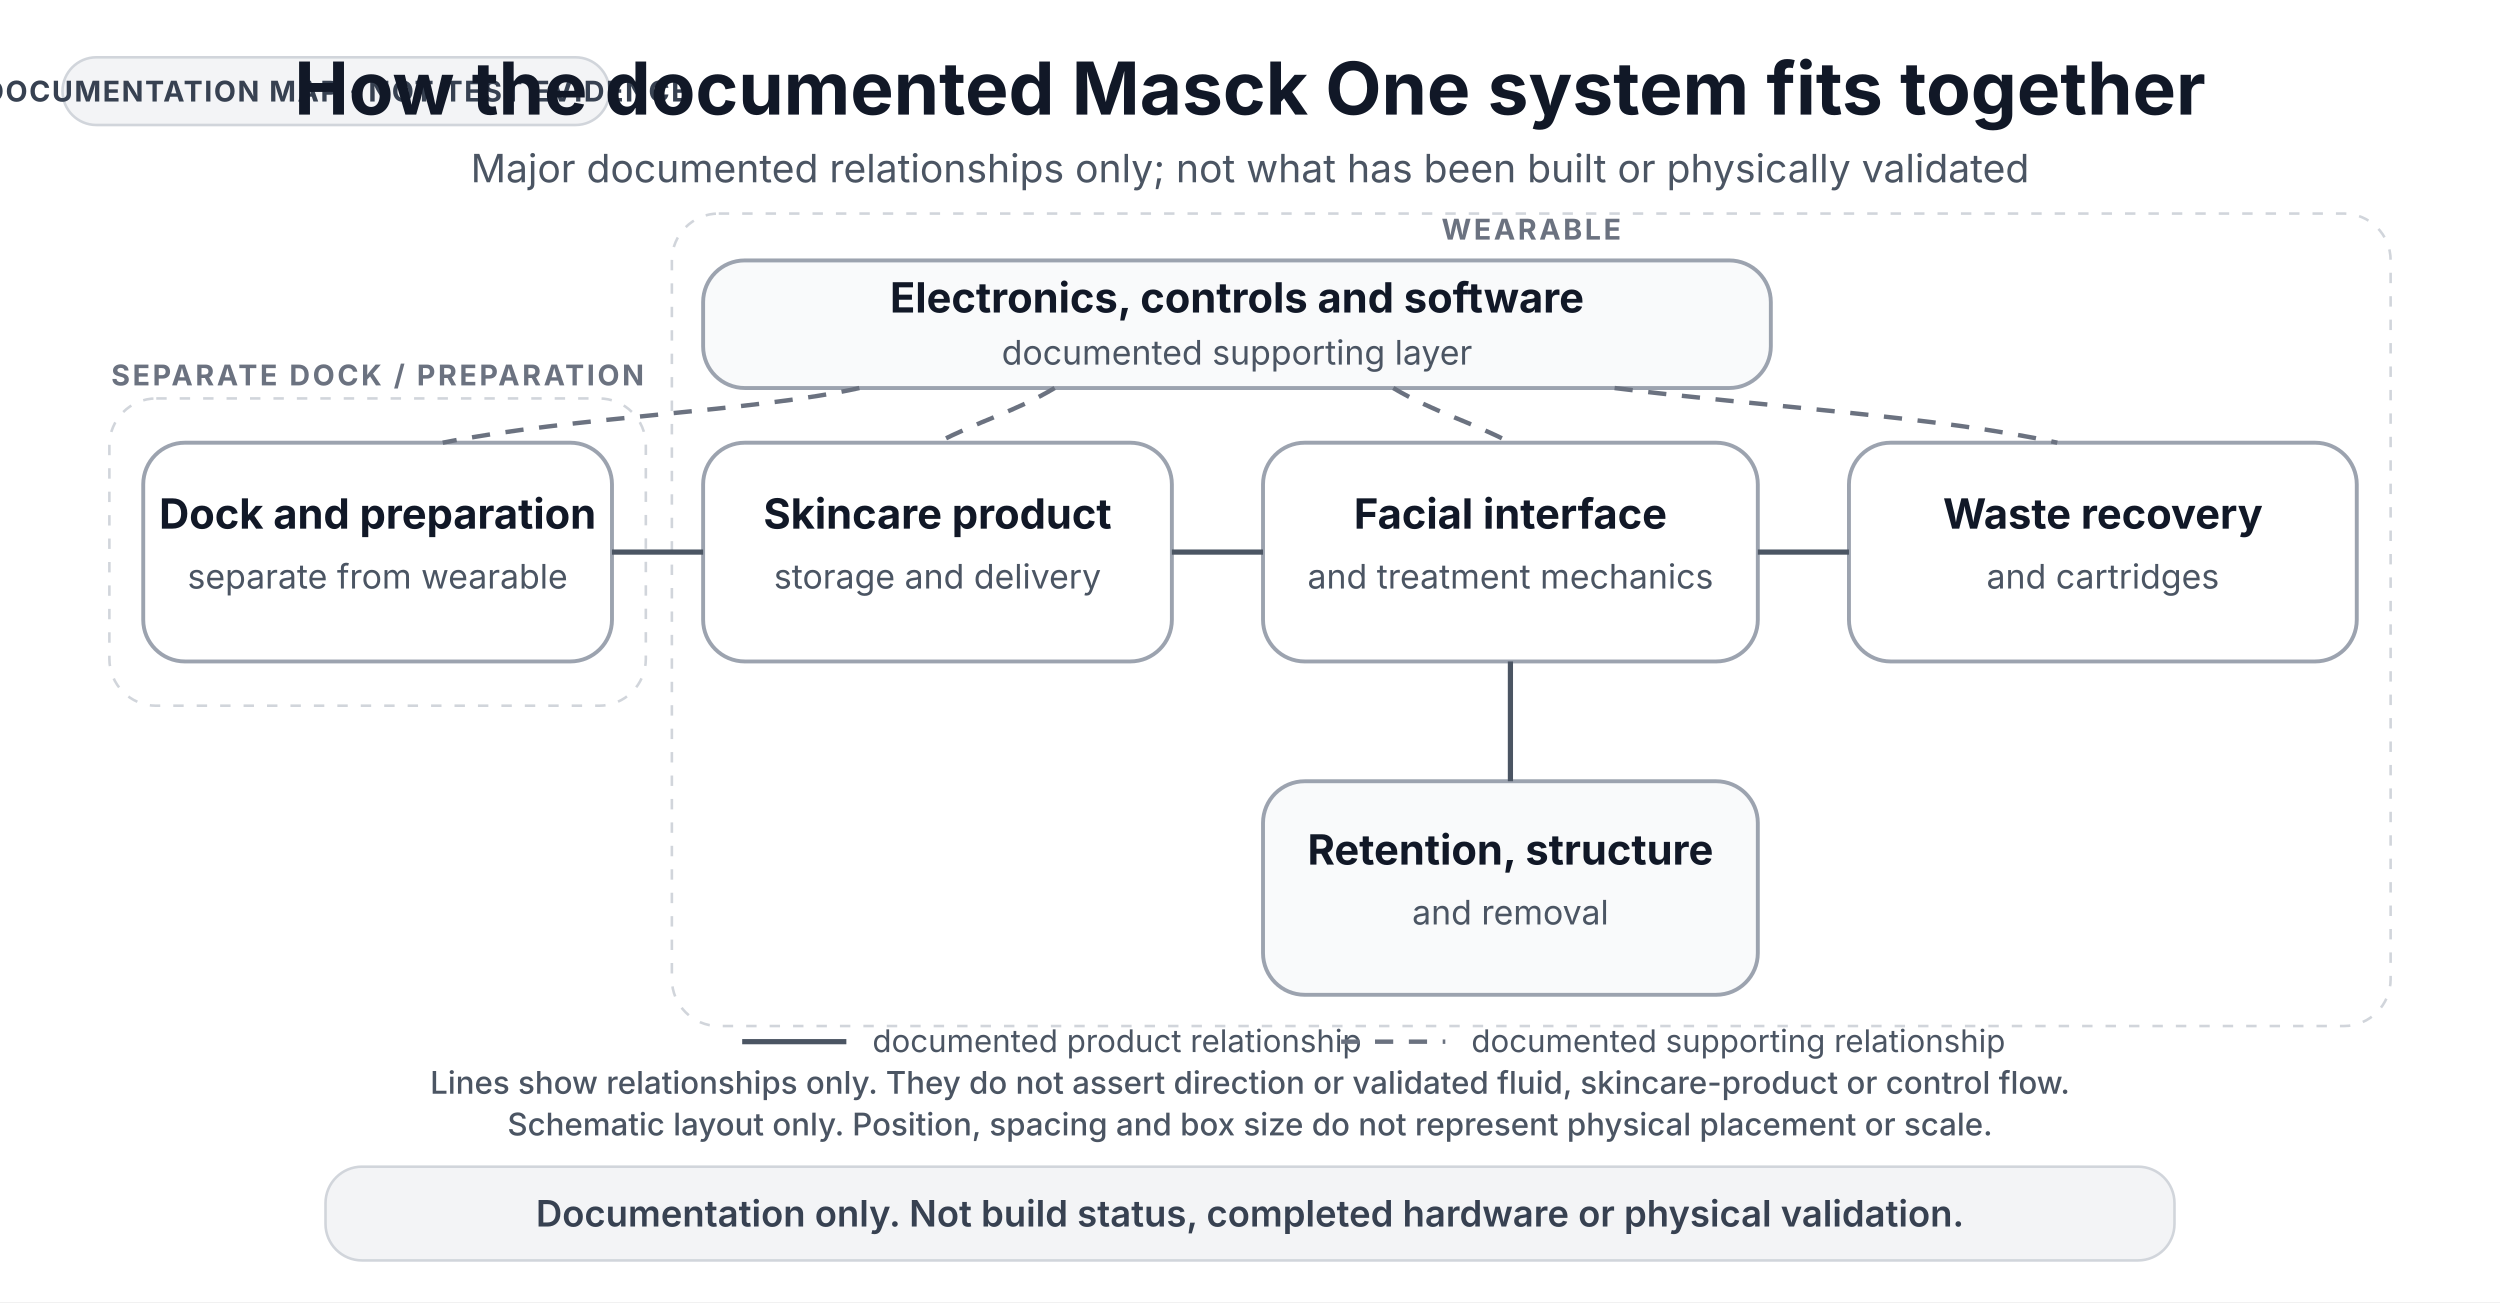
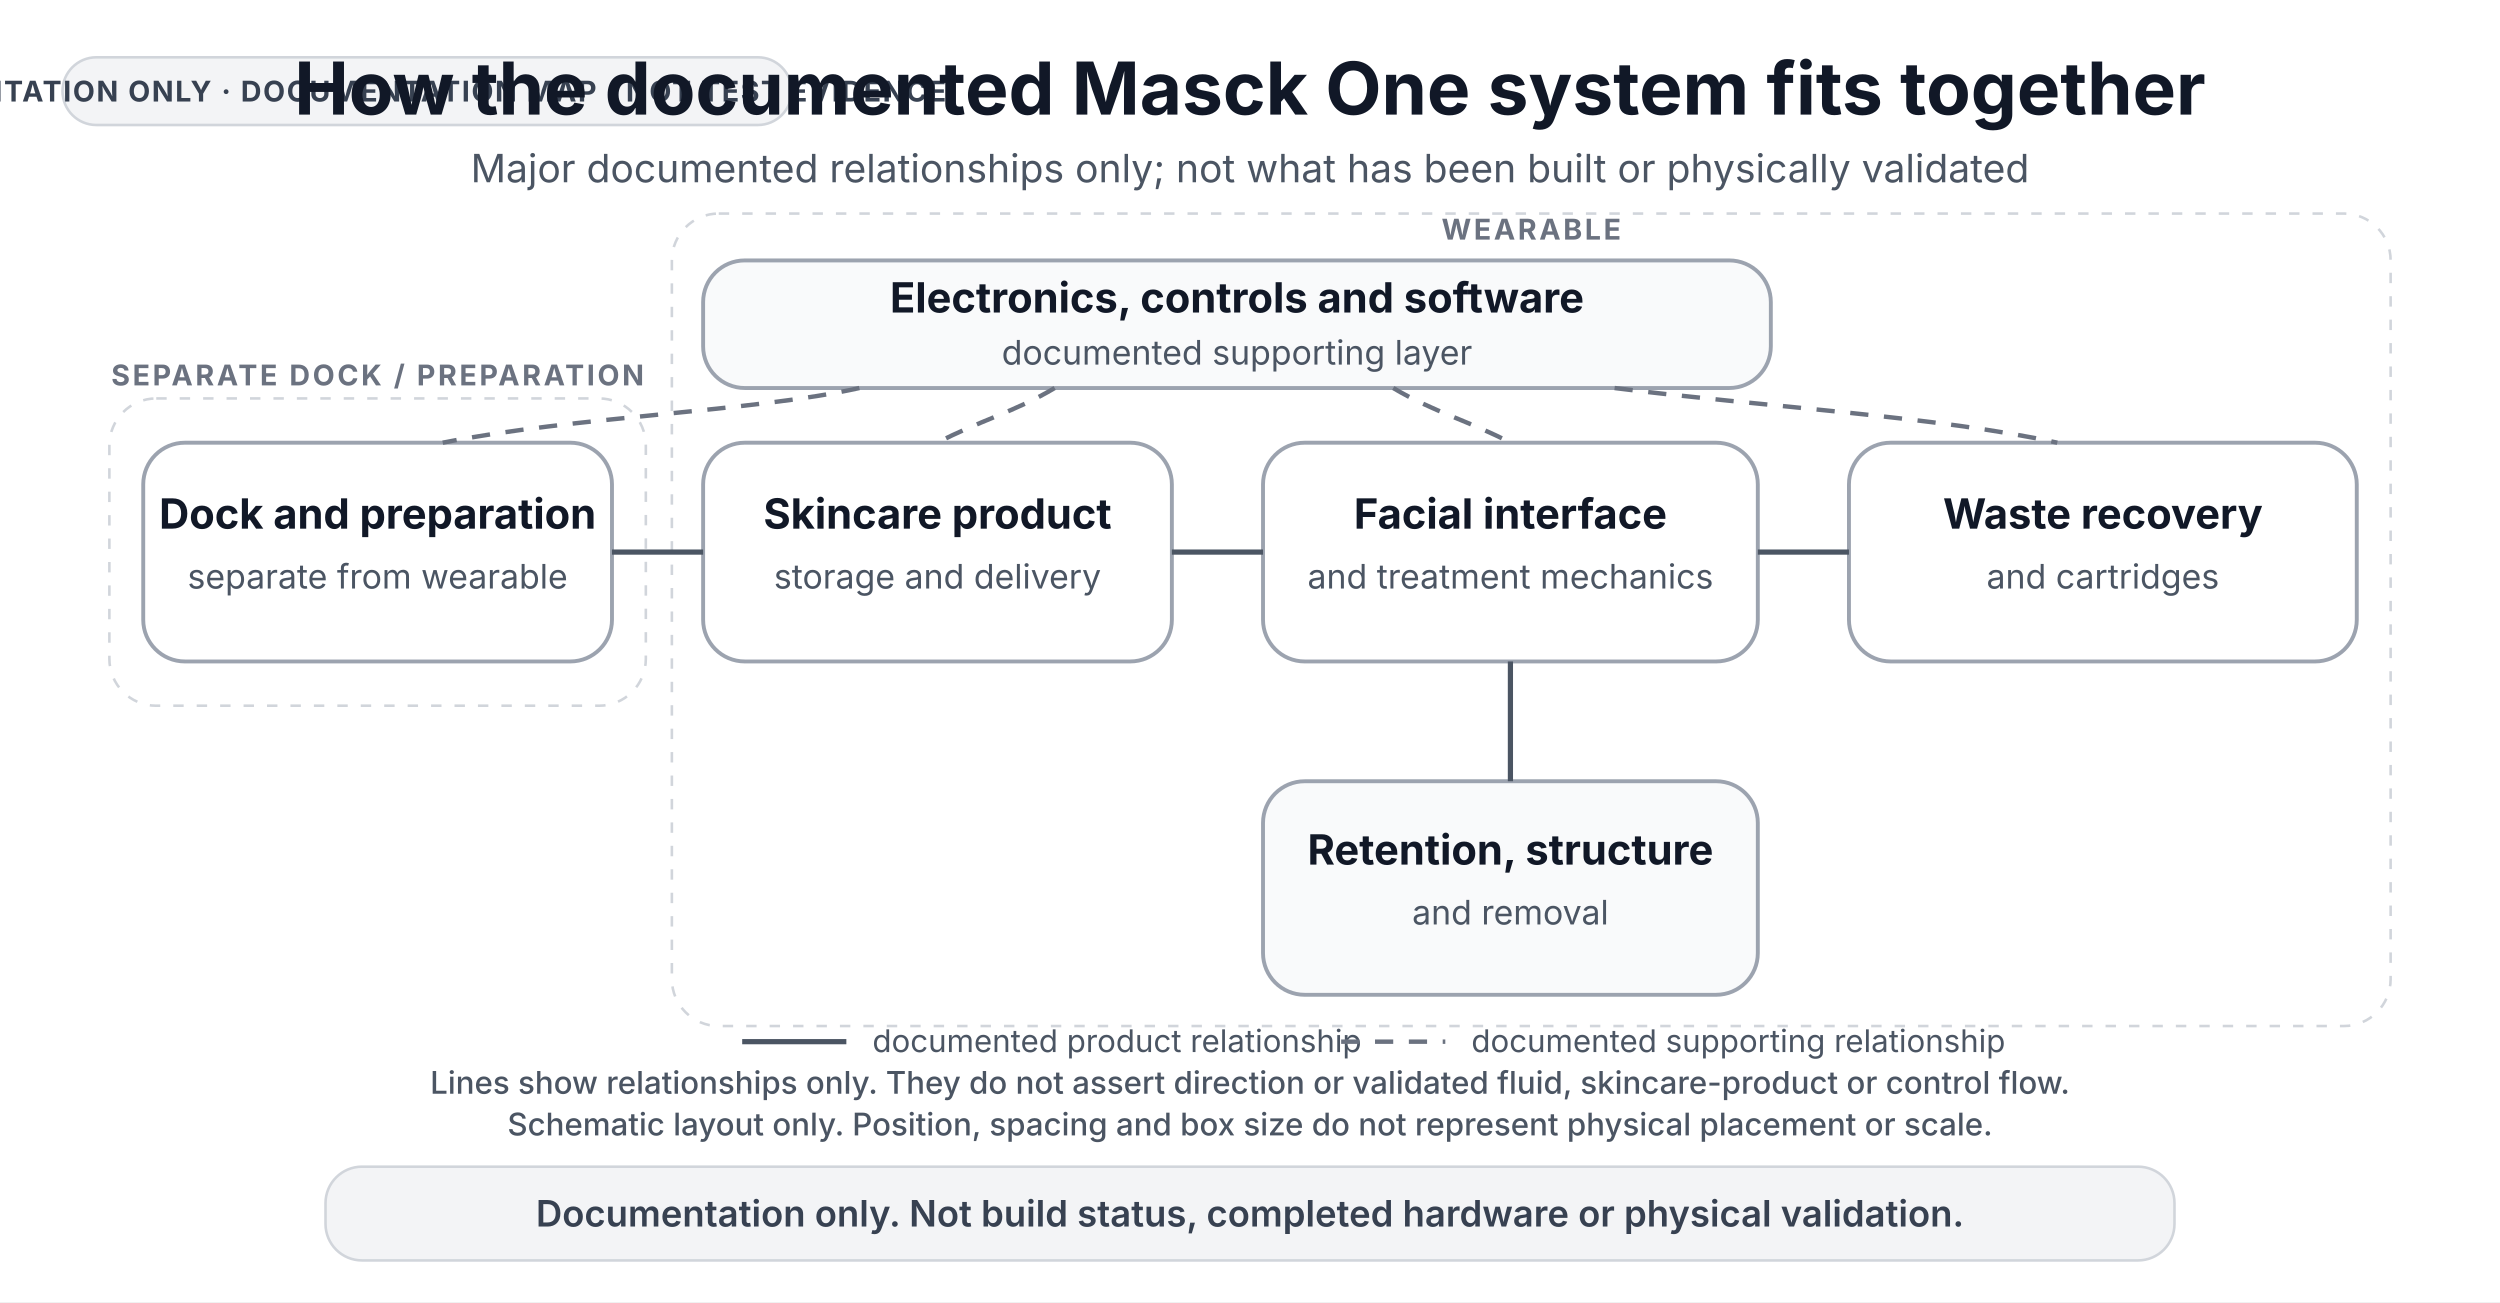
<svg xmlns="http://www.w3.org/2000/svg" width="960" height="500" viewBox="0 0 960 500" role="img" aria-labelledby="title desc">
  <defs>
    <style>
      .title { font: 700 28px system-ui, -apple-system, BlinkMacSystemFont, 'Segoe UI', sans-serif; fill: #111827; }
      .subtitle { font: 400 15px system-ui, -apple-system, BlinkMacSystemFont, 'Segoe UI', sans-serif; fill: #4b5563; }
      .badge { font: 700 11px system-ui, -apple-system, BlinkMacSystemFont, 'Segoe UI', sans-serif; fill: #374151; text-anchor: middle; letter-spacing: 0.6px; }
      .zone { font: 700 11px system-ui, -apple-system, BlinkMacSystemFont, 'Segoe UI', sans-serif; fill: #6b7280; text-anchor: middle; letter-spacing: 1px; }
      .node-title { font: 650 16px system-ui, -apple-system, BlinkMacSystemFont, 'Segoe UI', sans-serif; fill: #111827; text-anchor: middle; }
      .node-sub { font: 400 13px system-ui, -apple-system, BlinkMacSystemFont, 'Segoe UI', sans-serif; fill: #4b5563; text-anchor: middle; }
      .legend { font: 400 12px system-ui, -apple-system, BlinkMacSystemFont, 'Segoe UI', sans-serif; fill: #4b5563; }
      .boundary-note { font: 500 12px system-ui, -apple-system, BlinkMacSystemFont, 'Segoe UI', sans-serif; fill: #4b5563; text-anchor: middle; }
      .footer { font: 600 14px system-ui, -apple-system, BlinkMacSystemFont, 'Segoe UI', sans-serif; fill: #374151; text-anchor: middle; }
      .box { fill: #ffffff; stroke: #9ca3af; stroke-width: 1.5; rx: 16; }
      .support { fill: #f9fafb; stroke: #9ca3af; stroke-width: 1.5; rx: 16; }
      .zone-box { fill: none; stroke: #d1d5db; stroke-width: 1; stroke-dasharray: 4 5; rx: 18; }
      .relationship { fill: none; stroke: #4b5563; stroke-width: 2; }
      .support-relationship { fill: none; stroke: #6b7280; stroke-width: 1.7; stroke-dasharray: 7 6; }
      .legend-solid { fill: none; stroke: #4b5563; stroke-width: 2; }
      .legend-dashed { fill: none; stroke: #6b7280; stroke-width: 1.7; stroke-dasharray: 7 6; }
    </style>
  </defs>
  <rect width="960" height="500" fill="#ffffff" />
-   <rect x="24" y="22" width="210" height="26" rx="13" fill="#f3f4f6" stroke="#d1d5db" />
-   <text x="129" y="39" class="badge">DOCUMENTATION MAP · NOT TEST EVIDENCE</text>
+   <rect x="24" y="22" width="280" height="26" rx="13" fill="#f3f4f6" stroke="#d1d5db" />
+   <text x="164" y="39" class="badge">ORIENTATION ONLY · DOCUMENTATION MAP · NOT TEST EVIDENCE</text>
  <text x="480" y="44" class="title" text-anchor="middle">How the documented Masck One system fits together</text>
  <text x="480" y="70" class="subtitle" text-anchor="middle">Major documented relationships only; not what has been built or physically validated</text>
  <rect x="42" y="153" width="206" height="118" class="zone-box" />
  <text x="145" y="148" class="zone">SEPARATE DOCK / PREPARATION</text>
  <rect x="258" y="82" width="660" height="312" class="zone-box" />
  <text x="588" y="92" class="zone">WEARABLE</text>
  <rect x="55" y="170" width="180" height="84" class="box" />
  <text x="145" y="203" class="node-title">Dock and preparation</text>
  <text x="145" y="226" class="node-sub">separate from wearable</text>
  <rect x="270" y="170" width="180" height="84" class="box" />
  <text x="360" y="203" class="node-title">Skincare product</text>
  <text x="360" y="226" class="node-sub">storage and delivery</text>
  <rect x="485" y="170" width="190" height="84" class="box" />
  <text x="580" y="203" class="node-title">Facial interface</text>
  <text x="580" y="226" class="node-sub">and treatment mechanics</text>
  <rect x="710" y="170" width="195" height="84" class="box" />
  <text x="807.5" y="203" class="node-title">Waste recovery</text>
  <text x="807.5" y="226" class="node-sub">and cartridges</text>
  <path d="M235 212 H270" class="relationship" />
  <path d="M450 212 H485" class="relationship" />
  <path d="M675 212 H710" class="relationship" />
  <rect x="485" y="300" width="190" height="82" class="support" />
  <text x="580" y="332" class="node-title">Retention, structure</text>
  <text x="580" y="355" class="node-sub">and removal</text>
  <path d="M580 300 V254" class="relationship" />
  <rect x="270" y="100" width="410" height="49" class="support" />
  <text x="475" y="120" class="node-title">Electronics, controls and software</text>
  <text x="475" y="140" class="node-sub">documented supporting layer</text>
  <path d="M330 149 C290 158 220 160 170 170" class="support-relationship" />
  <path d="M405 149 C390 158 375 162 360 170" class="support-relationship" />
  <path d="M535 149 C550 158 565 162 580 170" class="support-relationship" />
  <path d="M620 149 C675 156 745 160 790 170" class="support-relationship" />
  <line x1="285" y1="400" x2="325" y2="400" class="legend-solid" />
  <text x="335" y="404" class="legend">documented product relationship</text>
  <line x1="515" y1="400" x2="555" y2="400" class="legend-dashed" />
  <text x="565" y="404" class="legend">documented supporting relationship</text>
  <text x="480" y="420" class="boundary-note">Lines show relationships only. They do not assert direction or validated fluid, skincare-product or control flow.</text>
  <text x="480" y="436" class="boundary-note">Schematic layout only. Position, spacing and box size do not represent physical placement or scale.</text>
  <rect x="125" y="448" width="710" height="36" rx="14" fill="#f3f4f6" stroke="#d1d5db" />
  <text x="480" y="471" class="footer">Documentation only. Not build status, completed hardware or physical validation.</text>
</svg>
